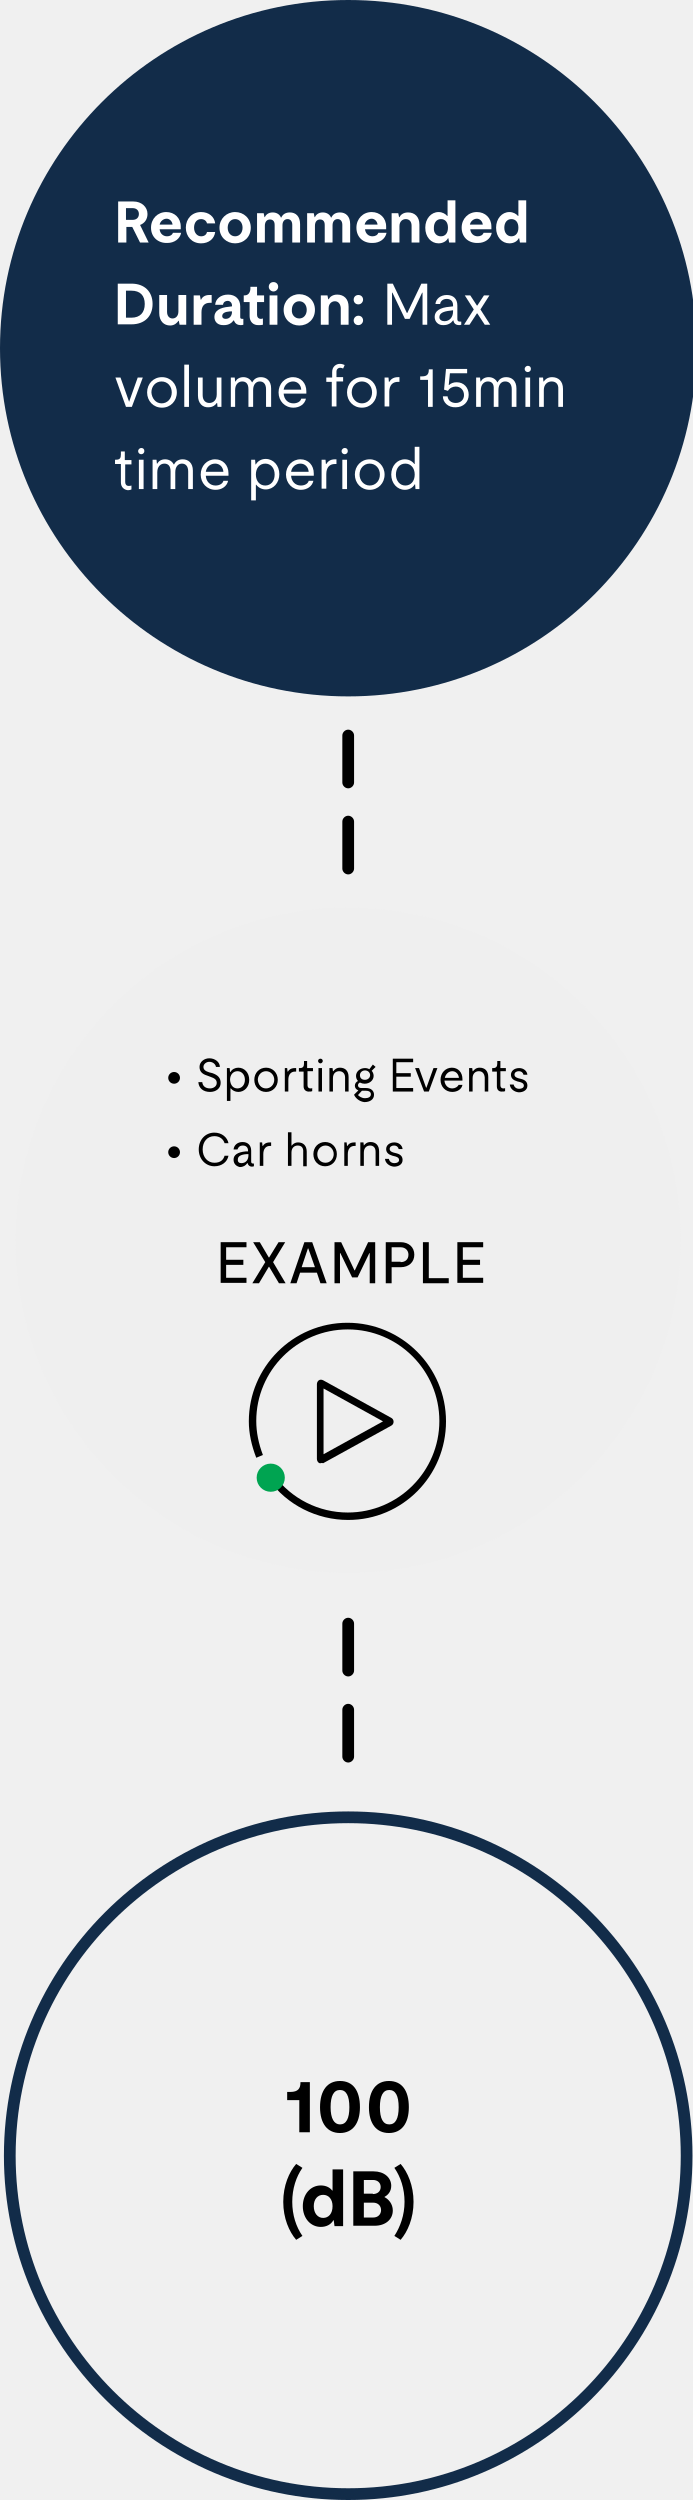
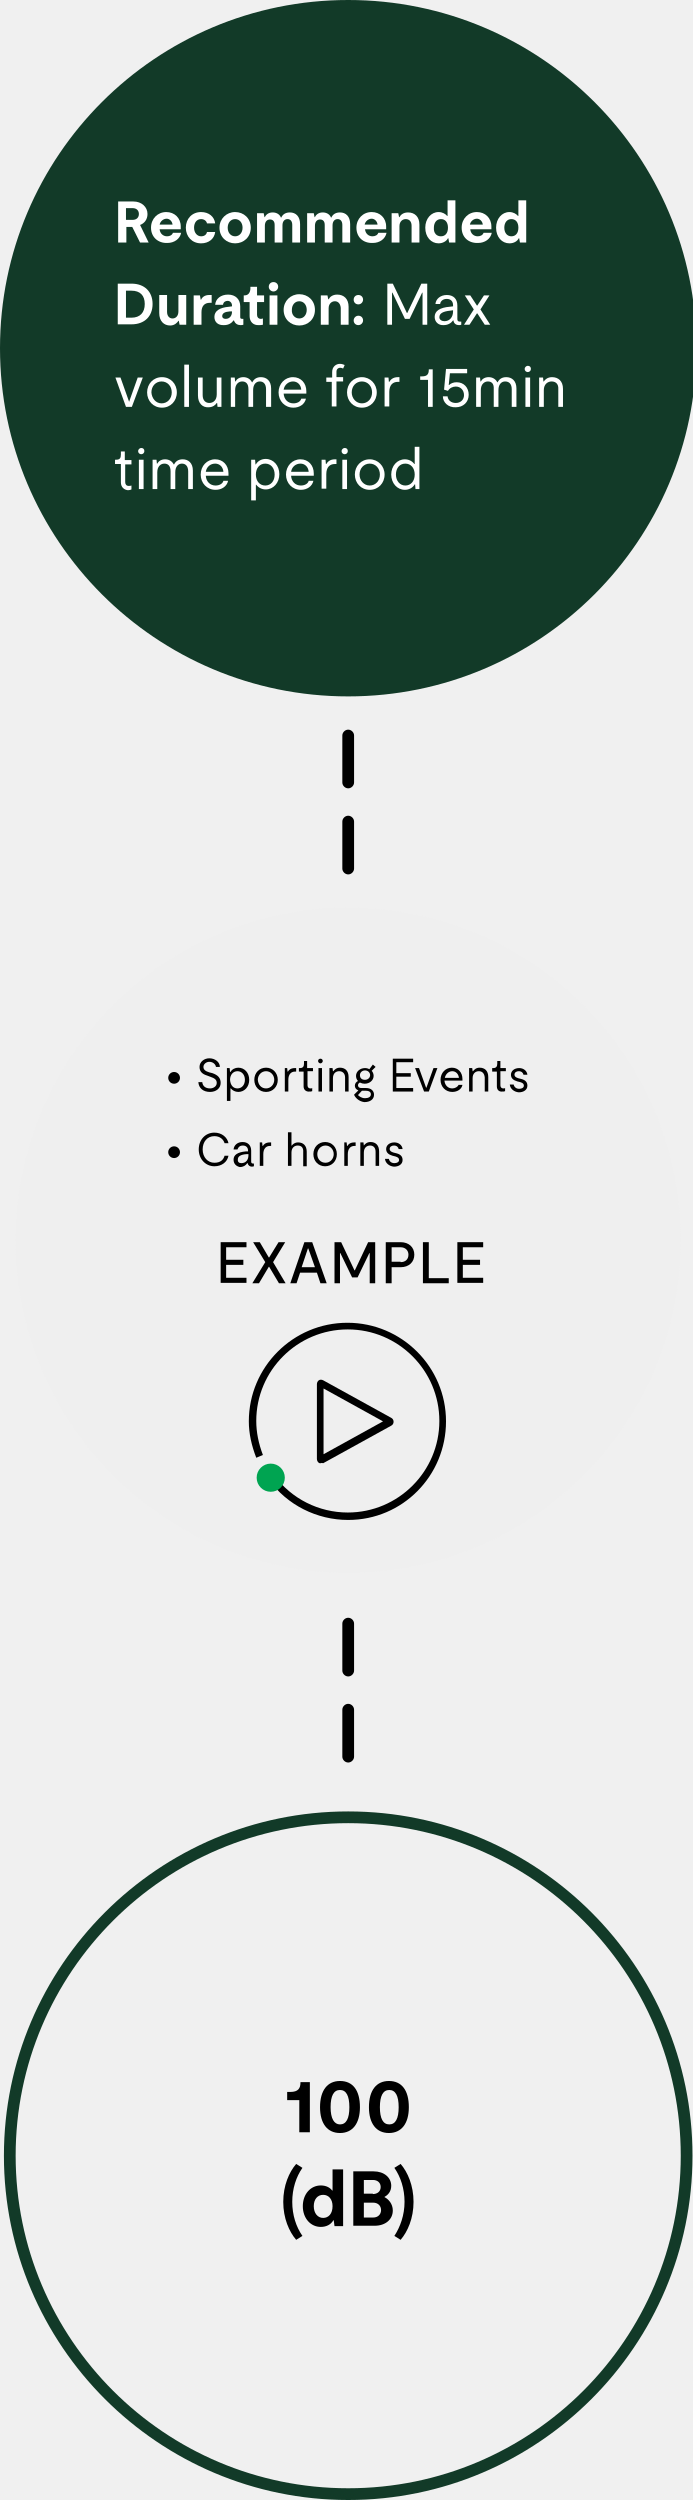
<svg xmlns="http://www.w3.org/2000/svg" version="1.1" id="Working_File" x="0px" y="0px" viewBox="0 0 177 639" style="enable-background:new 0 0 177 639;" xml:space="preserve">
  <style type="text/css">
	.st0{fill:none;}
- 	.st1{fill:#122C49;}
+ 	.st1{fill:#123A28;}
	.st2{fill:#EFEFEF;}
	.st3{enable-background:new    ;}
	.st4{fill:#FFFFFF;}
	.st5{fill:#00A451;}
</style>
  <g id="Group_187">
    <g id="Ellipse_6">
      <g>
        <circle class="st0" cx="89" cy="551" r="88" />
      </g>
      <g>
        <path class="st1" d="M89,639c-48.5,0-88-39.5-88-88s39.5-88,88-88s88,39.5,88,88S137.5,639,89,639z M89,466     c-46.9,0-85,38.1-85,85s38.1,85,85,85s85-38.1,85-85S135.9,466,89,466z" />
      </g>
    </g>
    <g id="Ellipse_48">
      <circle class="st2" cx="89" cy="317" r="85" />
    </g>
    <g id="Line_166">
      <path d="M89,450.5c-0.8,0-1.5-0.7-1.5-1.5v-12c0-0.8,0.7-1.5,1.5-1.5c0.8,0,1.5,0.7,1.5,1.5v12C90.5,449.8,89.8,450.5,89,450.5z" />
    </g>
    <g id="Line_172">
      <path d="M89,428.5c-0.8,0-1.5-0.7-1.5-1.5v-12c0-0.8,0.7-1.5,1.5-1.5c0.8,0,1.5,0.7,1.5,1.5v12C90.5,427.8,89.8,428.5,89,428.5z" />
    </g>
    <g id="Line_146">
      <path d="M89,201.5c-0.8,0-1.5-0.7-1.5-1.5v-12c0-0.8,0.7-1.5,1.5-1.5c0.8,0,1.5,0.7,1.5,1.5v12C90.5,200.8,89.8,201.5,89,201.5z" />
    </g>
    <g id="Line_147">
      <path d="M89,223.5c-0.8,0-1.5-0.7-1.5-1.5v-12c0-0.8,0.7-1.5,1.5-1.5c0.8,0,1.5,0.7,1.5,1.5v12C90.5,222.8,89.8,223.5,89,223.5z" />
    </g>
    <g id="Group_100">
      <g id="Group_34">
        <g id="Group_28">
          <g id="Car_horns">
            <g class="st3">
              <path d="M50.8,293.8c0-2.5,1.7-4.3,4-4.3c1.9,0,3.3,1.2,3.6,2.7h-1c-0.3-1-1.2-1.8-2.6-1.8c-1.8,0-3,1.4-3,3.4        c0,2,1.3,3.4,3,3.4c1.5,0,2.3-0.7,2.6-1.8h1c-0.3,1.6-1.7,2.7-3.6,2.7C52.6,298.1,50.8,296.3,50.8,293.8z" />
            </g>
            <g class="st3">
              <path d="M59.7,296.4c0-1.2,1-1.9,3.1-2.1l0.6,0v-0.2c0-0.8-0.5-1.3-1.3-1.3c-0.8,0-1.2,0.4-1.4,1h-1c0.1-1.1,1-1.9,2.3-1.9        c1.3,0,2.2,0.8,2.2,2.2v2.8c0,0.4,0.2,0.5,0.5,0.5c0,0,0.1,0,0.2,0v0.7c-0.1,0-0.3,0.1-0.5,0.1c-0.5,0-1-0.3-1.1-0.9v0h-0.1        c-0.4,0.6-1,1-1.9,1C60.4,298.1,59.7,297.5,59.7,296.4z M61.7,297.3c1.1,0,1.8-0.8,1.8-2V295l-0.5,0c-1.5,0.1-2.2,0.6-2.2,1.3        C60.7,297,61.1,297.3,61.7,297.3z" />
            </g>
            <g class="st3">
              <path d="M66.2,292H67l0.1,0.9h0.1c0.2-0.4,0.7-0.9,1.8-0.9c0.1,0,0.2,0,0.3,0v0.9c-0.2,0-0.2,0-0.3,0c-1,0-1.7,0.7-1.7,2.1v3        h-0.9V292z" />
              <path d="M76.1,292.8c-0.8,0-1.6,0.5-1.6,1.8v3.4h-0.9v-8.6h0.9v3.4h0.1c0.2-0.3,0.7-0.8,1.6-0.8c1.3,0,2.2,0.8,2.2,2.4v3.7        h-0.9v-3.6C77.6,293.3,77,292.8,76.1,292.8z" />
              <path d="M80.1,295c0-1.8,1.3-3.1,3-3.1c1.7,0,3,1.3,3,3.1c0,1.8-1.3,3.1-3,3.1C81.4,298.1,80.1,296.8,80.1,295z M83.2,297.2        c1.2,0,2.1-1,2.1-2.2c0-1.2-0.9-2.2-2.1-2.2c-1.2,0-2.1,1-2.1,2.2C81.1,296.3,82,297.2,83.2,297.2z" />
              <path d="M87.8,292h0.8l0.1,0.9h0.1c0.2-0.4,0.7-0.9,1.8-0.9c0.1,0,0.2,0,0.3,0v0.9c-0.2,0-0.2,0-0.3,0c-1,0-1.7,0.7-1.7,2.1v3        h-0.9V292z" />
            </g>
            <g class="st3">
              <path d="M94.6,292.8c-0.8,0-1.6,0.5-1.6,1.8v3.4h-0.9v-6h0.8l0.1,0.8H93c0.3-0.4,0.8-0.9,1.7-0.9c1.3,0,2.2,0.8,2.2,2.4v3.7        H96v-3.6C96,293.3,95.4,292.8,94.6,292.8z" />
            </g>
            <g class="st3">
              <path d="M98.4,296.2h1c0.1,0.6,0.6,1.1,1.4,1.1c0.7,0,1.2-0.3,1.2-0.8c0-0.5-0.3-0.7-0.9-0.9l-0.8-0.2c-1-0.3-1.6-0.8-1.6-1.7        c0-1,0.9-1.7,2.1-1.7c1.1,0,2,0.7,2.1,1.7h-1c-0.1-0.5-0.5-0.9-1.2-0.9c-0.6,0-1.1,0.3-1.1,0.9c0,0.4,0.3,0.7,1,0.9l0.8,0.2        c1.1,0.3,1.5,0.9,1.5,1.7c0,1.1-1,1.7-2.2,1.7C99.5,298.1,98.5,297.3,98.4,296.2z" />
            </g>
          </g>
          <g id="Ellipse_14">
            <circle cx="44.5" cy="294.5" r="1.5" />
          </g>
        </g>
        <g id="Group_27">
          <g id="Sporting_Events">
            <g class="st3">
              <path d="M50.7,276.6h1c0.1,1,0.8,1.6,2,1.6c0.8,0,1.7-0.5,1.7-1.4c0-0.8-0.5-1.2-1.7-1.6l-0.8-0.3c-1.3-0.4-1.9-1.1-1.9-2.2        c0-1.3,1.2-2.2,2.5-2.2c1.5,0,2.7,1,2.7,2.2h-1c-0.1-0.7-0.8-1.3-1.7-1.3c-0.8,0-1.5,0.6-1.5,1.3c0,0.7,0.5,1.1,1.5,1.4        l0.8,0.2c1.4,0.5,2.1,1.2,2.1,2.5c0,1.4-1.2,2.3-2.7,2.3C51.9,279.1,50.8,278.1,50.7,276.6z" />
            </g>
            <g class="st3">
              <path d="M57.9,273h0.8l0.1,1h0.1c0.4-0.7,1.2-1.1,2-1.1c1.6,0,2.8,1.3,2.8,3.1s-1.2,3.1-2.8,3.1c-0.8,0-1.5-0.4-1.9-0.9h-0.1        v3.2h-0.9V273z M60.7,278.2c1.1,0,1.9-0.9,1.9-2.2c0-1.3-0.8-2.2-1.9-2.2c-1.1,0-1.9,0.9-1.9,2.2        C58.9,277.4,59.6,278.2,60.7,278.2z" />
            </g>
            <g class="st3">
              <path d="M65,276c0-1.8,1.3-3.1,3-3.1c1.7,0,3,1.3,3,3.1c0,1.8-1.3,3.1-3,3.1C66.3,279.1,65,277.8,65,276z M68,278.2        c1.2,0,2.1-1,2.1-2.2c0-1.2-0.9-2.2-2.1-2.2c-1.2,0-2.1,1-2.1,2.2C66,277.3,66.8,278.2,68,278.2z" />
            </g>
            <g class="st3">
              <path d="M72.6,273h0.8l0.1,0.9h0.1c0.2-0.4,0.7-0.9,1.8-0.9c0.1,0,0.2,0,0.3,0v0.9c-0.2,0-0.2,0-0.3,0c-1,0-1.7,0.7-1.7,2.1v3        h-0.9V273z" />
            </g>
            <g class="st3">
              <path d="M77.6,277.7v-3.8h-1.2V273h0.3c0.7,0,1-0.4,1-1.1l0-0.7h0.8v1.8H80v0.8h-1.4v3.6c0,0.5,0.3,0.8,0.7,0.8        c0.2,0,0.4,0,0.5-0.1v0.8c-0.2,0.1-0.4,0.1-0.7,0.1C78.3,279.1,77.6,278.6,77.6,277.7z" />
            </g>
            <g class="st3">
              <path d="M81.9,270.6c0.4,0,0.6,0.3,0.6,0.6s-0.3,0.6-0.6,0.6s-0.6-0.3-0.6-0.6S81.5,270.6,81.9,270.6z M81.4,273h0.9v6h-0.9        V273z" />
            </g>
            <g class="st3">
              <path d="M86.7,273.8c-0.8,0-1.6,0.5-1.6,1.8v3.4h-0.9v-6H85l0.1,0.8h0.1c0.3-0.4,0.8-0.9,1.7-0.9c1.3,0,2.2,0.8,2.2,2.4v3.7        h-0.9v-3.6C88.2,274.3,87.5,273.8,86.7,273.8z" />
            </g>
            <g class="st3">
              <path d="M90.5,279.8l1.1-1.1c-0.6-0.2-0.9-0.7-0.9-1.2c0-0.6,0.4-1,0.8-1.2c-0.3-0.3-0.5-0.8-0.5-1.3c0-1.1,1-2,2.3-2        c0.4,0,0.8,0.1,1.1,0.3l0.9-1.2l0.7,0.6l-1,1c0.3,0.3,0.5,0.8,0.5,1.3c0,1.1-1,2-2.3,2c-0.4,0-0.8-0.1-1.2-0.3        c-0.3,0.1-0.5,0.4-0.5,0.7c0,0.4,0.3,0.7,0.8,0.7h1.3c1.2,0,2,0.7,2,1.7c0,1.2-1,1.9-2.5,1.9        C91.6,281.5,90.7,280.4,90.5,279.8z M93.3,280.7c0.8,0,1.5-0.3,1.5-1c0-0.6-0.5-0.9-1.2-0.9h-1.1l-1,1.1        C91.8,280.2,92.4,280.7,93.3,280.7z M93.3,276c0.7,0,1.3-0.5,1.3-1.2c0-0.7-0.6-1.2-1.3-1.2c-0.7,0-1.3,0.5-1.3,1.2        C92,275.6,92.5,276,93.3,276z" />
            </g>
            <g class="st3">
              <path d="M100.4,270.6h5.2v0.9h-4.3v2.8h3.7v0.9h-3.7v2.9h4.3v0.9h-5.2V270.6z" />
            </g>
            <g class="st3">
              <path d="M106.1,273h1l1.8,5h0.1l1.8-5h1l-2.2,6h-1.2L106.1,273z" />
            </g>
            <g class="st3">
              <path d="M112.6,276c0-1.8,1.3-3.1,2.9-3.1c1.6,0,2.7,1.2,2.7,2.9c0,0.1,0,0.3,0,0.4h-4.6c0.1,1.2,0.9,2,2,2        c0.7,0,1.4-0.4,1.6-0.9h1c-0.2,1.1-1.3,1.8-2.6,1.8C113.9,279.1,112.6,277.8,112.6,276z M117.3,275.5c-0.1-1-0.8-1.7-1.7-1.7        c-0.9,0-1.7,0.7-1.9,1.7H117.3z" />
            </g>
            <g class="st3">
              <path d="M122.4,273.8c-0.8,0-1.6,0.5-1.6,1.8v3.4h-0.9v-6h0.8l0.1,0.8h0.1c0.3-0.4,0.8-0.9,1.7-0.9c1.3,0,2.2,0.8,2.2,2.4v3.7        h-0.9v-3.6C123.8,274.3,123.2,273.8,122.4,273.8z" />
            </g>
            <g class="st3">
              <path d="M127,277.7v-3.8h-1.2V273h0.3c0.7,0,1-0.4,1-1.1l0-0.7h0.8v1.8h1.4v0.8h-1.4v3.6c0,0.5,0.3,0.8,0.7,0.8        c0.2,0,0.4,0,0.5-0.1v0.8c-0.2,0.1-0.4,0.1-0.7,0.1C127.6,279.1,127,278.6,127,277.7z" />
              <path d="M130.3,277.2h1c0.1,0.6,0.6,1.1,1.4,1.1c0.7,0,1.2-0.3,1.2-0.8c0-0.5-0.3-0.7-0.9-0.9l-0.8-0.2        c-1-0.3-1.6-0.8-1.6-1.7c0-1,0.9-1.7,2.1-1.7c1.1,0,2,0.7,2.1,1.7h-1c-0.1-0.5-0.5-0.9-1.2-0.9c-0.6,0-1.1,0.3-1.1,0.9        c0,0.4,0.3,0.7,1,0.9l0.8,0.2c1.1,0.3,1.5,0.9,1.5,1.7c0,1.1-1,1.7-2.2,1.7C131.4,279.1,130.4,278.3,130.3,277.2z" />
            </g>
          </g>
          <g id="Ellipse_14-2">
            <circle cx="44.5" cy="275.5" r="1.5" />
          </g>
        </g>
      </g>
    </g>
    <g id="Group_98">
      <g id="Ellipse_18">
        <circle class="st1" cx="89" cy="89" r="89" />
      </g>
      <g id="Recommended_Duration:_Max_volume_for_15min_time_period">
        <g class="st3">
          <path class="st4" d="M30.1,51.5h4c2.1,0,3.6,1.4,3.6,3.2c0,1.4-0.8,2.4-1.9,2.8L38,62h-2.2l-2-4h-1.5v4h-2.1V51.5z M33.9,56.2      c1,0,1.6-0.6,1.6-1.5c0-0.9-0.6-1.5-1.6-1.5h-1.7v3H33.9z" />
        </g>
        <g class="st3">
          <path class="st4" d="M38.6,58.2c0-2.3,1.7-4,3.9-4c2.1,0,3.7,1.5,3.7,3.7c0,0.2,0,0.4,0,0.7h-5.4c0.1,1.1,0.9,1.8,1.9,1.8      c0.7,0,1.3-0.3,1.5-0.9h2.1c-0.3,1.6-1.8,2.6-3.5,2.6C40.4,62.2,38.6,60.6,38.6,58.2z M44.1,57.4c-0.1-0.9-0.8-1.5-1.5-1.5      c-0.8,0-1.6,0.6-1.8,1.5H44.1z" />
        </g>
        <g class="st3">
          <path class="st4" d="M47.5,58.2c0-2.3,1.6-4,3.9-4c2,0,3.4,1.2,3.6,2.9h-2.1c-0.1-0.6-0.7-1.1-1.5-1.1c-1.1,0-1.8,0.9-1.8,2.2      c0,1.3,0.8,2.2,1.8,2.2c0.9,0,1.4-0.5,1.5-1.1H55c-0.2,1.7-1.6,2.9-3.6,2.9C49.1,62.2,47.5,60.5,47.5,58.2z" />
        </g>
        <g class="st3">
          <path class="st4" d="M56.1,58.2c0-2.3,1.8-4,4-4s4,1.6,4,4c0,2.4-1.8,4-4,4S56.1,60.6,56.1,58.2z M60.1,60.4      c1.1,0,1.9-0.9,1.9-2.2c0-1.3-0.8-2.2-1.9-2.2c-1.1,0-1.9,0.9-1.9,2.2C58.2,59.5,59,60.4,60.1,60.4z" />
          <path class="st4" d="M69,56.1c-0.7,0-1.3,0.5-1.3,1.6V62h-2v-7.5h1.7l0.2,1h0.1c0.3-0.7,1-1.2,2-1.2c1,0,1.8,0.5,2.1,1.3h0.1      c0.4-0.9,1.2-1.3,2.2-1.3c1.5,0,2.6,1,2.6,3V62h-2v-4.5c0-1-0.5-1.5-1.2-1.5c-0.7,0-1.3,0.5-1.3,1.6V62h-2v-4.5      C70.2,56.5,69.7,56.1,69,56.1z" />
          <path class="st4" d="M81.8,56.1c-0.7,0-1.3,0.5-1.3,1.6V62h-2v-7.5h1.7l0.2,1h0.1c0.3-0.7,1-1.2,2-1.2c1,0,1.8,0.5,2.1,1.3h0.1      c0.4-0.9,1.2-1.3,2.2-1.3c1.5,0,2.6,1,2.6,3V62h-2v-4.5c0-1-0.5-1.5-1.2-1.5c-0.7,0-1.3,0.5-1.3,1.6V62h-2v-4.5      C83,56.5,82.5,56.1,81.8,56.1z" />
          <path class="st4" d="M91.1,58.2c0-2.3,1.7-4,3.9-4c2.1,0,3.7,1.5,3.7,3.7c0,0.2,0,0.4,0,0.7h-5.4c0.1,1.1,0.9,1.8,1.9,1.8      c0.7,0,1.3-0.3,1.5-0.9h2.1c-0.3,1.6-1.8,2.6-3.5,2.6C92.8,62.2,91.1,60.6,91.1,58.2z M96.5,57.4c-0.1-0.9-0.8-1.5-1.5-1.5      c-0.8,0-1.6,0.6-1.8,1.5H96.5z" />
          <path class="st4" d="M103.7,56c-0.8,0-1.6,0.6-1.6,1.8V62h-2v-7.5h1.7l0.2,1h0.1c0.3-0.6,1-1.2,2.2-1.2c1.7,0,2.9,1.1,2.9,3.1      V62h-2v-4.3C105.2,56.6,104.6,56,103.7,56z" />
          <path class="st4" d="M114.8,62l-0.2-1.1h-0.1c-0.4,0.8-1.4,1.3-2.4,1.3c-1.9,0-3.4-1.6-3.4-4c0-2.3,1.5-4,3.4-4      c1,0,1.8,0.5,2.2,1h0.1v-4h2V62H114.8z M112.7,60.4c1.1,0,1.8-0.8,1.8-2.2c0-1.4-0.7-2.2-1.8-2.2s-1.8,0.9-1.8,2.2      C110.8,59.6,111.6,60.4,112.7,60.4z" />
          <path class="st4" d="M118,58.2c0-2.3,1.7-4,3.9-4c2.1,0,3.7,1.5,3.7,3.7c0,0.2,0,0.4,0,0.7h-5.4c0.1,1.1,0.9,1.8,1.9,1.8      c0.7,0,1.3-0.3,1.5-0.9h2.1c-0.3,1.6-1.8,2.6-3.5,2.6C119.7,62.2,118,60.6,118,58.2z M123.4,57.4c-0.1-0.9-0.8-1.5-1.5-1.5      c-0.8,0-1.6,0.6-1.8,1.5H123.4z" />
          <path class="st4" d="M132.9,62l-0.2-1.1h-0.1c-0.4,0.8-1.3,1.3-2.4,1.3c-1.9,0-3.4-1.6-3.4-4c0-2.3,1.5-4,3.4-4      c1,0,1.8,0.5,2.2,1h0.1v-4h2V62H132.9z M130.7,60.4c1.1,0,1.8-0.8,1.8-2.2c0-1.4-0.7-2.2-1.8-2.2c-1.1,0-1.8,0.9-1.8,2.2      C128.9,59.6,129.7,60.4,130.7,60.4z" />
        </g>
        <g class="st3">
          <path class="st4" d="M30.1,72.5h3.5c3.4,0,5.4,2.1,5.4,5.2s-2,5.2-5.4,5.2h-3.5V72.5z M33.6,81.2c2.2,0,3.4-1.3,3.4-3.5      s-1.2-3.4-3.4-3.4h-1.4v6.9H33.6z" />
        </g>
        <g class="st3">
          <path class="st4" d="M40.7,80v-4.6h2v4.3c0,1.1,0.6,1.7,1.4,1.7s1.5-0.6,1.5-1.8v-4.2h2V83h-1.7l-0.2-1h-0.1      c-0.3,0.5-1,1.2-2.1,1.2C41.9,83.2,40.7,82.1,40.7,80z" />
        </g>
        <g class="st3">
          <path class="st4" d="M49.4,75.5h1.7l0.2,1.1h0.1c0.3-0.7,1-1.2,2.1-1.2c0.2,0,0.4,0,0.6,0v2c-0.2,0-0.4,0-0.5,0      c-1.3,0-2.1,0.8-2.1,2.4V83h-2V75.5z" />
        </g>
        <g class="st3">
          <path class="st4" d="M54.8,81c0-1.5,1.3-2.4,3.8-2.6l0.7-0.1v-0.2c0-0.7-0.5-1.2-1.1-1.2c-0.6,0-1.1,0.3-1.2,1h-2      c0.1-1.5,1.4-2.6,3.3-2.6c1.9,0,3.1,1.2,3.1,3V81c0,0.4,0.1,0.5,0.6,0.5l0.2,0V83c-0.2,0.1-0.5,0.1-0.7,0.1      c-0.7,0-1.4-0.3-1.7-1.2h-0.1c-0.5,0.7-1.3,1.2-2.4,1.2C55.7,83.2,54.8,82.3,54.8,81z M57.7,81.5c1,0,1.6-0.8,1.6-1.8v-0.1      l-0.6,0c-1.3,0.1-1.9,0.5-1.9,1.2C56.8,81.3,57.2,81.5,57.7,81.5z" />
        </g>
        <g class="st3">
          <path class="st4" d="M63.8,80.8v-3.6h-1.5v-1.7h0.2c0.9,0,1.4-0.6,1.5-1.6l0-0.6h1.7v2.2h1.8v1.7h-1.8v3.3c0,0.6,0.4,1,0.9,1      c0.2,0,0.4,0,0.6-0.1V83c-0.3,0.1-0.7,0.1-1,0.1C64.7,83.2,63.8,82.2,63.8,80.8z" />
        </g>
        <g class="st3">
          <path class="st4" d="M69.9,72.1c0.7,0,1.2,0.5,1.2,1.2c0,0.7-0.6,1.2-1.2,1.2s-1.2-0.5-1.2-1.2C68.7,72.6,69.2,72.1,69.9,72.1z       M68.9,75.5h2V83h-2V75.5z" />
          <path class="st4" d="M72.5,79.2c0-2.3,1.8-4,4-4s4,1.6,4,4c0,2.4-1.8,4-4,4S72.5,81.6,72.5,79.2z M76.5,81.4      c1.1,0,1.9-0.9,1.9-2.2c0-1.3-0.8-2.2-1.9-2.2c-1.1,0-1.9,0.9-1.9,2.2C74.5,80.5,75.4,81.4,76.5,81.4z" />
        </g>
        <g class="st3">
          <path class="st4" d="M85.6,77c-0.8,0-1.6,0.6-1.6,1.8V83h-2v-7.5h1.7l0.2,1H84c0.3-0.6,1-1.2,2.2-1.2c1.7,0,2.9,1.1,2.9,3.1V83      h-2v-4.3C87,77.6,86.4,77,85.6,77z" />
        </g>
        <g class="st3">
          <path class="st4" d="M91.6,75.4c0.7,0,1.2,0.5,1.2,1.2c0,0.6-0.5,1.2-1.2,1.2c-0.7,0-1.2-0.5-1.2-1.2      C90.4,75.9,90.9,75.4,91.6,75.4z M90.4,81.9c0-0.6,0.5-1.2,1.2-1.2c0.7,0,1.2,0.5,1.2,1.2c0,0.6-0.5,1.2-1.2,1.2      C90.9,83.1,90.4,82.6,90.4,81.9z" />
        </g>
        <g class="st3">
          <path class="st4" d="M98.9,72.5h1.5l3.6,7.5h0.1l3.6-7.5h1.5V83h-1.2v-8.2h-0.1l-3.2,6.7h-1.2l-3.2-6.7h-0.1V83h-1.2V72.5z" />
        </g>
        <g class="st3">
          <path class="st4" d="M111.1,81c0-1.5,1.3-2.4,3.9-2.6l0.8-0.1v-0.3c0-1-0.6-1.6-1.6-1.6c-0.9,0-1.6,0.5-1.7,1.3h-1.2      c0.1-1.3,1.3-2.3,2.9-2.3c1.7,0,2.7,1,2.7,2.7v3.5c0,0.5,0.3,0.6,0.7,0.6c0.1,0,0.1,0,0.3,0V83c-0.2,0.1-0.4,0.1-0.6,0.1      c-0.6,0-1.3-0.3-1.4-1.2v0h-0.1c-0.5,0.7-1.3,1.2-2.4,1.2C112.1,83.2,111.1,82.3,111.1,81z M113.6,82.1c1.3,0,2.2-1,2.2-2.5      v-0.3l-0.7,0.1c-1.9,0.2-2.8,0.7-2.8,1.7C112.3,81.7,112.9,82.1,113.6,82.1z" />
          <path class="st4" d="M121.1,79.1l-2.3-3.6h1.4l1.7,2.6h0.1l1.7-2.6h1.4l-2.3,3.6l2.5,3.9h-1.4l-1.9-2.9h-0.1l-1.9,2.9h-1.4      L121.1,79.1z" />
        </g>
        <g class="st3">
          <path class="st4" d="M29.5,96.5h1.3l2.2,6.2H33l2.2-6.2h1.3l-2.8,7.5h-1.5L29.5,96.5z" />
        </g>
        <g class="st3">
          <path class="st4" d="M37.6,100.3c0-2.2,1.6-3.9,3.8-3.9s3.8,1.7,3.8,3.9c0,2.2-1.6,3.9-3.8,3.9S37.6,102.5,37.6,100.3z       M41.3,103.1c1.5,0,2.6-1.2,2.6-2.8c0-1.6-1.1-2.8-2.6-2.8s-2.6,1.2-2.6,2.8C38.8,101.8,39.8,103.1,41.3,103.1z" />
          <path class="st4" d="M47.1,93.2h1.2V104h-1.2V93.2z" />
          <path class="st4" d="M50.6,101.1v-4.6h1.2v4.5c0,1.4,0.8,2,1.7,2c1,0,1.9-0.7,1.9-2.2v-4.3h1.2v7.5h-1l-0.1-1h-0.1      c-0.3,0.5-1,1.1-2.1,1.1C51.8,104.2,50.6,103.1,50.6,101.1z" />
          <path class="st4" d="M61.9,97.5c-0.9,0-1.8,0.7-1.8,2.2v4.3H59v-7.5h1l0.1,1h0.1c0.3-0.6,1-1.1,2-1.1c1,0,1.8,0.5,2.2,1.3h0.1      c0.4-0.8,1.1-1.3,2.2-1.3c1.4,0,2.6,0.9,2.6,2.9v4.7H68v-4.5c0-1.4-0.7-2-1.6-2c-0.9,0-1.7,0.7-1.7,2.2v4.3h-1.2v-4.5      C63.5,98,62.8,97.5,61.9,97.5z" />
          <path class="st4" d="M71.2,100.3c0-2.2,1.6-3.9,3.7-3.9c2,0,3.4,1.5,3.4,3.6c0,0.2,0,0.3,0,0.6h-5.8c0.1,1.5,1.1,2.5,2.5,2.5      c0.9,0,1.8-0.4,2-1.2h1.2c-0.3,1.4-1.6,2.3-3.2,2.3C72.8,104.2,71.2,102.5,71.2,100.3z M77,99.6c-0.1-1.3-1-2.1-2.1-2.1      s-2.2,0.8-2.4,2.1H77z" />
        </g>
        <g class="st3">
          <path class="st4" d="M84.9,97.6h-1.5v-1.1h1.5v-1.4c0-1.4,1-2.1,2-2.1c0.5,0,1,0.2,1.2,0.3l-0.4,0.9c-0.2-0.1-0.5-0.2-0.7-0.2      c-0.6,0-1,0.4-1,1v1.4h1.7v1.1H86v6.4h-1.2V97.6z" />
        </g>
        <g class="st3">
          <path class="st4" d="M88.7,100.3c0-2.2,1.6-3.9,3.8-3.9c2.1,0,3.8,1.7,3.8,3.9c0,2.2-1.6,3.9-3.8,3.9      C90.3,104.2,88.7,102.5,88.7,100.3z M92.5,103.1c1.5,0,2.6-1.2,2.6-2.8c0-1.6-1.1-2.8-2.6-2.8s-2.6,1.2-2.6,2.8      C89.9,101.8,91,103.1,92.5,103.1z" />
          <path class="st4" d="M98.3,96.5h1l0.1,1.1h0.1c0.3-0.5,0.9-1.2,2.2-1.2c0.2,0,0.3,0,0.4,0v1.2c-0.2,0-0.3,0-0.4,0      c-1.3,0-2.2,0.8-2.2,2.6v3.7h-1.2V96.5z" />
          <path class="st4" d="M109.5,97.1h-2.1v-0.9h0.5c1.3,0,1.7-0.6,1.7-1.7v-0.1h1v9.6h-1.2V97.1z" />
        </g>
        <g class="st3">
          <path class="st4" d="M113.2,101.3h1.2c0.1,1,0.9,1.7,2.1,1.7c1.2,0,2.1-0.8,2.1-2c0-1.3-0.9-2.2-2.1-2.2c-0.8,0-1.6,0.4-2,1.1      l-1-0.3l0.5-5.3h5.4v1.1h-4.4l-0.3,3h0.1c0.4-0.4,1.1-0.7,1.9-0.7c1.9,0,3.1,1.4,3.1,3.2c0,1.9-1.4,3.2-3.3,3.2      C114.5,104.2,113.2,102.8,113.2,101.3z" />
        </g>
        <g class="st3">
          <path class="st4" d="M124.7,97.5c-0.9,0-1.8,0.7-1.8,2.2v4.3h-1.2v-7.5h1l0.1,1h0.1c0.3-0.6,1-1.1,2-1.1c1,0,1.8,0.5,2.2,1.3      h0.1c0.4-0.8,1.1-1.3,2.2-1.3c1.4,0,2.6,0.9,2.6,2.9v4.7h-1.2v-4.5c0-1.4-0.7-2-1.7-2c-0.9,0-1.7,0.7-1.7,2.2v4.3h-1.2v-4.5      C126.3,98,125.6,97.5,124.7,97.5z" />
          <path class="st4" d="M134.9,93.5c0.5,0,0.8,0.3,0.8,0.8c0,0.5-0.4,0.8-0.8,0.8c-0.4,0-0.8-0.3-0.8-0.8      C134.1,93.9,134.5,93.5,134.9,93.5z M134.3,96.5h1.2v7.5h-1.2V96.5z" />
          <path class="st4" d="M141,97.5c-1,0-2,0.7-2,2.2v4.3h-1.2v-7.5h1l0.1,1h0.1c0.3-0.5,1-1.1,2.1-1.1c1.6,0,2.8,1,2.8,3v4.6h-1.2      v-4.5C142.8,98.1,142,97.5,141,97.5z" />
        </g>
        <g class="st3">
          <path class="st4" d="M30.9,123.3v-4.7h-1.5v-1.1h0.3c0.9,0,1.2-0.4,1.2-1.3l0-0.8h1v2.2h1.7v1.1H32v4.5c0,0.6,0.3,1,0.9,1      c0.2,0,0.5,0,0.7-0.1v1c-0.2,0.1-0.5,0.2-0.9,0.2C31.7,125.2,30.9,124.5,30.9,123.3z" />
        </g>
        <g class="st3">
          <path class="st4" d="M36.1,114.5c0.5,0,0.8,0.3,0.8,0.8c0,0.5-0.4,0.8-0.8,0.8c-0.4,0-0.8-0.3-0.8-0.8      C35.3,114.9,35.7,114.5,36.1,114.5z M35.5,117.5h1.2v7.5h-1.2V117.5z" />
          <path class="st4" d="M42,118.5c-0.9,0-1.8,0.7-1.8,2.2v4.3h-1.2v-7.5h1l0.1,1h0.1c0.3-0.6,1-1.1,2-1.1c1,0,1.8,0.5,2.2,1.3h0.1      c0.4-0.8,1.1-1.3,2.2-1.3c1.4,0,2.6,0.9,2.6,2.9v4.7h-1.2v-4.5c0-1.4-0.7-2-1.6-2c-0.9,0-1.7,0.7-1.7,2.2v4.3h-1.2v-4.5      C43.6,119,42.9,118.5,42,118.5z" />
          <path class="st4" d="M51.3,121.3c0-2.2,1.6-3.9,3.7-3.9c2,0,3.4,1.5,3.4,3.6c0,0.2,0,0.3,0,0.6h-5.8c0.1,1.5,1.1,2.5,2.5,2.5      c0.9,0,1.8-0.4,2-1.2h1.2c-0.3,1.4-1.6,2.3-3.2,2.3C52.9,125.2,51.3,123.5,51.3,121.3z M57.1,120.6c-0.1-1.3-1-2.1-2.1-2.1      c-1.2,0-2.2,0.8-2.4,2.1H57.1z" />
        </g>
        <g class="st3">
          <path class="st4" d="M64.3,117.5h0.9l0.1,1.2h0.1c0.5-0.9,1.5-1.4,2.5-1.4c2,0,3.5,1.7,3.5,3.9c0,2.2-1.5,3.9-3.5,3.9      c-1,0-1.9-0.5-2.4-1.2h-0.1v4h-1.2V117.5z M67.8,124.1c1.4,0,2.4-1.1,2.4-2.8c0-1.7-1-2.8-2.4-2.8c-1.4,0-2.4,1.1-2.4,2.8      C65.4,123,66.4,124.1,67.8,124.1z" />
        </g>
        <g class="st3">
          <path class="st4" d="M73.1,121.3c0-2.2,1.6-3.9,3.7-3.9c2,0,3.4,1.5,3.4,3.6c0,0.2,0,0.3,0,0.6h-5.8c0.1,1.5,1.1,2.5,2.5,2.5      c0.9,0,1.8-0.4,2-1.2h1.2c-0.3,1.4-1.6,2.3-3.2,2.3C74.7,125.2,73.1,123.5,73.1,121.3z M78.9,120.6c-0.1-1.3-1-2.1-2.1-2.1      c-1.2,0-2.2,0.8-2.4,2.1H78.9z" />
        </g>
        <g class="st3">
          <path class="st4" d="M82.2,117.5h1l0.1,1.1h0.1c0.3-0.5,0.9-1.2,2.2-1.2c0.2,0,0.3,0,0.4,0v1.2c-0.2,0-0.3,0-0.4,0      c-1.3,0-2.2,0.8-2.2,2.6v3.7h-1.2V117.5z" />
        </g>
        <g class="st3">
          <path class="st4" d="M88.1,114.5c0.5,0,0.8,0.3,0.8,0.8c0,0.5-0.4,0.8-0.8,0.8c-0.4,0-0.8-0.3-0.8-0.8      C87.3,114.9,87.7,114.5,88.1,114.5z M87.5,117.5h1.2v7.5h-1.2V117.5z" />
        </g>
        <g class="st3">
          <path class="st4" d="M90.7,121.3c0-2.2,1.6-3.9,3.8-3.9c2.1,0,3.8,1.7,3.8,3.9c0,2.2-1.6,3.9-3.8,3.9      C92.3,125.2,90.7,123.5,90.7,121.3z M94.5,124.1c1.5,0,2.6-1.2,2.6-2.8c0-1.6-1.1-2.8-2.6-2.8s-2.6,1.2-2.6,2.8      C91.9,122.8,93,124.1,94.5,124.1z" />
        </g>
        <g class="st3">
          <path class="st4" d="M106.2,125l-0.1-1.2H106c-0.5,0.9-1.5,1.4-2.5,1.4c-2,0-3.5-1.7-3.5-3.9c0-2.2,1.5-3.9,3.5-3.9      c1,0,1.9,0.5,2.4,1.2h0.1v-4.4h1.2V125H106.2z M103.6,124.1c1.4,0,2.4-1.1,2.4-2.8c0-1.7-1-2.8-2.4-2.8c-1.4,0-2.4,1.1-2.4,2.8      C101.2,122.9,102.2,124.1,103.6,124.1z" />
        </g>
      </g>
    </g>
    <g id="Group_136">
      <g id="_dB_">
        <g class="st3">
          <path d="M74.7,562.8c0,3.4,1,6.4,2.6,8.7l-1.6,1c-1.8-2.1-3.3-5.5-3.3-9.7c0-4.2,1.5-7.6,3.3-9.7l1.6,1      C75.7,556.4,74.7,559.4,74.7,562.8z" />
        </g>
        <g class="st3">
          <path d="M85.5,569l-0.2-1.5h-0.1c-0.6,1.1-1.8,1.7-3.2,1.7c-2.6,0-4.6-2.2-4.6-5.3c0-3.1,2-5.3,4.6-5.3c1.4,0,2.4,0.6,2.9,1.3      H85v-5.4h2.7V569H85.5z M82.6,566.9c1.4,0,2.4-1.1,2.4-3c0-1.8-1-2.9-2.4-2.9c-1.4,0-2.4,1.1-2.4,2.9S81.2,566.9,82.6,566.9z" />
        </g>
        <g class="st3">
          <path d="M90.2,555h5.3c2.7,0,4.5,1.6,4.5,3.7c0,1.5-0.9,2.4-1.7,2.8v0.1c1,0.5,2.1,1.7,2.1,3.4c0,2.3-1.9,3.9-4.6,3.9h-5.5V555z       M95.3,560.8c1.2,0,2-0.7,2-1.8s-0.8-1.8-2-1.8H93v3.5H95.3z M95.4,566.8c1.2,0,2-0.8,2-1.9c0-1.1-0.8-1.9-2-1.9H93v3.8H95.4z" />
        </g>
        <g class="st3">
          <path d="M103.4,562.8c0-3.4-1-6.4-2.6-8.7l1.6-1c1.8,2.1,3.3,5.5,3.3,9.7s-1.5,7.6-3.3,9.7l-1.6-1      C102.3,569.2,103.4,566.2,103.4,562.8z" />
        </g>
      </g>
      <g id="_100">
        <g class="st3">
          <path d="M76.6,536.8h-3.2v-2.1h0.8c2,0,2.6-0.9,2.6-2.4v-0.1h2.4V545h-2.7V536.8z" />
        </g>
        <g class="st3">
          <path d="M81.8,538.6c0-4.3,1.9-6.7,5.1-6.7c3.3,0,5.1,2.4,5.1,6.7c0,4.2-1.9,6.6-5.1,6.6C83.7,545.2,81.8,542.8,81.8,538.6z       M86.9,543c1.6,0,2.4-1.5,2.4-4.4c0-2.9-0.8-4.4-2.4-4.4c-1.6,0-2.4,1.5-2.4,4.4C84.5,541.5,85.4,543,86.9,543z" />
        </g>
        <g class="st3">
          <path d="M94.3,538.6c0-4.3,1.9-6.7,5.1-6.7c3.3,0,5.1,2.4,5.1,6.7c0,4.2-1.9,6.6-5.1,6.6C96.2,545.2,94.3,542.8,94.3,538.6z       M99.5,543c1.6,0,2.4-1.5,2.4-4.4c0-2.9-0.8-4.4-2.4-4.4c-1.6,0-2.4,1.5-2.4,4.4C97.1,541.5,97.9,543,99.5,543z" />
        </g>
      </g>
    </g>
    <g id="Group_173">
      <g id="EXAMPLE">
        <g class="st3">
          <path d="M56.4,317.5h6.6v1.3h-5.2v3.2h4.4v1.3h-4.4v3.3h5.2v1.3h-6.6V317.5z" />
          <path d="M67.8,322.6l-3.1-5.1h1.7l2.3,3.9h0.1l2.4-3.9h1.7l-3.1,5.1L73,328h-1.7l-2.5-4.2h-0.1l-2.5,4.2h-1.7L67.8,322.6z" />
          <path d="M77.8,317.5h2l3.7,10.5h-1.6l-0.9-2.7h-4.3l-0.9,2.7h-1.6L77.8,317.5z M80.5,323.9l-1.7-4.8h-0.1l-1.6,4.8H80.5z" />
          <path d="M85.4,317.5h1.8l3.4,7.2h0.1l3.4-7.2h1.8V328h-1.4v-7.7h-0.1l-3,6.2h-1.4l-3-6.2h-0.1v7.7h-1.4V317.5z" />
          <path d="M98.7,317.5h3.7c2.1,0,3.5,1.3,3.5,3.2s-1.4,3.2-3.5,3.2h-2.3v4.1h-1.5V317.5z M102.4,322.6c1.2,0,2-0.7,2-1.9      c0-1.1-0.8-1.9-2-1.9h-2.3v3.7H102.4z" />
          <path d="M108.1,317.5h1.5v9.2h5.1v1.3h-6.6V317.5z" />
          <path d="M116.9,317.5h6.6v1.3h-5.2v3.2h4.4v1.3h-4.4v3.3h5.2v1.3h-6.6V317.5z" />
        </g>
      </g>
    </g>
  </g>
  <g>
    <path d="M89,388.5c-8,0-15.6-3.8-20.3-10.3l1.4-1.1c4.4,6,11.4,9.5,18.8,9.5c12.9,0,23.4-10.5,23.4-23.4s-10.5-23.4-23.4-23.4   s-23.4,10.5-23.4,23.4c0,2.9,0.6,5.8,1.7,8.7l-1.7,0.7c-1.2-3.1-1.9-6.2-1.9-9.3c0-13.9,11.3-25.2,25.2-25.2s25.2,11.3,25.2,25.2   S102.9,388.5,89,388.5L89,388.5z" />
  </g>
  <g>
    <path d="M82,374c-0.2,0-0.4,0-0.5-0.1c-0.3-0.2-0.5-0.6-0.5-1v-19.1c0-0.4,0.2-0.8,0.5-1s0.7-0.2,1.1,0l17.4,9.6   c0.4,0.2,0.6,0.6,0.6,1s-0.2,0.8-0.6,1l-17.4,9.6C82.3,373.9,82.2,373.9,82,374L82,374z M82.7,354.9v16.8l15.2-8.4L82.7,354.9   L82.7,354.9z M99.1,362.7L99.1,362.7L99.1,362.7z" />
  </g>
  <g>
    <circle class="st5" cx="69.2" cy="377.7" r="3.6" />
  </g>
</svg>
